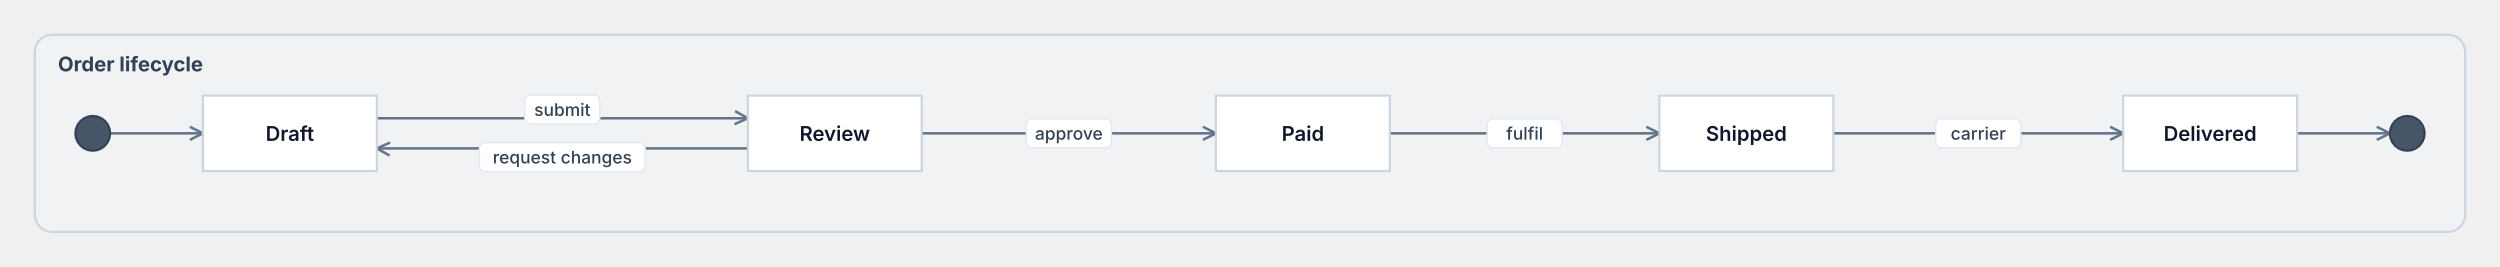
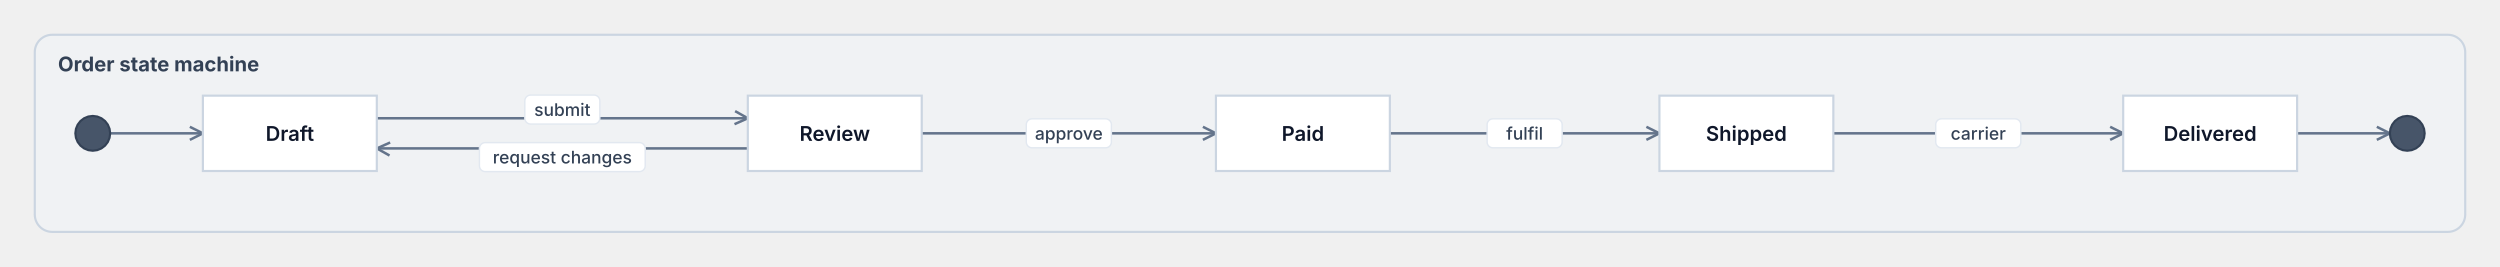
<svg xmlns="http://www.w3.org/2000/svg" viewBox="-24 -24 1725 184" width="1725" height="184" data-openflowkit-document="template-order-state" data-page="page-1" data-theme="light" data-pixel-ratio="1">
-   <g data-node-id="dsl-1q1oumc" transform="matrix(1 0 0 1 0 0)">
+   <g data-node-id="dsl-11yv1eo" transform="matrix(1 0 0 1 0 0)">
    <rect x="0" y="0" width="1677" height="136" rx="12" fill="rgba(241,245,249,0.52)" stroke="#cbd5e1" stroke-width="1.5" />
    <g>
-       <text x="16" y="20" text-anchor="start" dominant-baseline="middle" fill="#334155" font-family="Inter, ui-sans-serif, system-ui, sans-serif" font-size="14" font-weight="700">Order lifecycle</text>
+       <text x="16" y="20" text-anchor="start" dominant-baseline="middle" fill="#334155" font-family="Inter, ui-sans-serif, system-ui, sans-serif" font-size="14" font-weight="700">Order state machine</text>
    </g>
  </g>
  <g data-connector-id="edge:state-start-&gt;draft:1">
    <path d="M52 68 L116 68" fill="none" stroke="#64748b" stroke-width="1.75" opacity="1" />
    <path d="M107 72.5 L116 68 L107 63.5" fill="none" stroke="#64748b" stroke-width="1.75" opacity="1" stroke-linejoin="round" />
  </g>
  <g data-connector-id="edge:draft-&gt;review:1">
    <path d="M236 57.6 L492 57.6" fill="none" stroke="#64748b" stroke-width="1.75" opacity="1" />
    <rect x="338.12" y="41.6" width="51.76" height="20" rx="4" fill="#ffffff" stroke="#e2e8f0" stroke-width="1" />
    <text x="364" y="51.6" text-anchor="middle" dominant-baseline="middle" fill="#334155" font-family="Inter, ui-sans-serif, system-ui, sans-serif" font-size="12" font-weight="500">submit</text>
    <path d="M482.799 61.674 L492 57.6 L483.221 52.684" fill="none" stroke="#64748b" stroke-width="1.75" opacity="1" stroke-linejoin="round" />
  </g>
  <g data-connector-id="edge:review-&gt;draft:1">
    <path d="M492 78.4 L236 78.4" fill="none" stroke="#64748b" stroke-width="1.75" opacity="1" />
    <rect x="306.8" y="74.4" width="114.4" height="20" rx="4" fill="#ffffff" stroke="#e2e8f0" stroke-width="1" />
    <text x="364" y="84.4" text-anchor="middle" dominant-baseline="middle" fill="#334155" font-family="Inter, ui-sans-serif, system-ui, sans-serif" font-size="12" font-weight="500">request changes</text>
    <path d="M245.201 74.326 L236 78.4 L244.779 83.316" fill="none" stroke="#64748b" stroke-width="1.75" opacity="1" stroke-linejoin="round" />
  </g>
  <g data-connector-id="edge:review-&gt;paid:1">
    <path d="M612 68 L815 68" fill="none" stroke="#64748b" stroke-width="1.75" opacity="1" />
    <rect x="684.14" y="58" width="58.72" height="20" rx="4" fill="#ffffff" stroke="#e2e8f0" stroke-width="1" />
    <text x="713.5" y="68" text-anchor="middle" dominant-baseline="middle" fill="#334155" font-family="Inter, ui-sans-serif, system-ui, sans-serif" font-size="12" font-weight="500">approve</text>
    <path d="M806 72.5 L815 68 L806 63.5" fill="none" stroke="#64748b" stroke-width="1.75" opacity="1" stroke-linejoin="round" />
  </g>
  <g data-connector-id="edge:paid-&gt;shipped:1">
    <path d="M935 68 L1121 68" fill="none" stroke="#64748b" stroke-width="1.75" opacity="1" />
    <rect x="1002.12" y="58" width="51.76" height="20" rx="4" fill="#ffffff" stroke="#e2e8f0" stroke-width="1" />
    <text x="1028" y="68" text-anchor="middle" dominant-baseline="middle" fill="#334155" font-family="Inter, ui-sans-serif, system-ui, sans-serif" font-size="12" font-weight="500">fulfil</text>
    <path d="M1112 72.5 L1121 68 L1112 63.5" fill="none" stroke="#64748b" stroke-width="1.75" opacity="1" stroke-linejoin="round" />
  </g>
  <g data-connector-id="edge:shipped-&gt;delivered:1">
    <path d="M1241 68 L1441 68" fill="none" stroke="#64748b" stroke-width="1.75" opacity="1" />
    <rect x="1311.64" y="58" width="58.72" height="20" rx="4" fill="#ffffff" stroke="#e2e8f0" stroke-width="1" />
    <text x="1341" y="68" text-anchor="middle" dominant-baseline="middle" fill="#334155" font-family="Inter, ui-sans-serif, system-ui, sans-serif" font-size="12" font-weight="500">carrier</text>
    <path d="M1432 72.5 L1441 68 L1432 63.5" fill="none" stroke="#64748b" stroke-width="1.75" opacity="1" stroke-linejoin="round" />
  </g>
  <g data-connector-id="edge:delivered-&gt;state-end:1">
    <path d="M1561 68 L1625 68" fill="none" stroke="#64748b" stroke-width="1.75" opacity="1" />
    <path d="M1616 72.5 L1625 68 L1616 63.5" fill="none" stroke="#64748b" stroke-width="1.75" opacity="1" stroke-linejoin="round" />
  </g>
  <g data-node-id="state-start" transform="matrix(1 0 0 1 28 56)">
    <path d="M24 12 L23.591 15.106 L22.392 18 L20.485 20.485 L18 22.392 L15.106 23.591 L12 24 L8.894 23.591 L6 22.392 L3.515 20.485 L1.608 18 L0.409 15.106 L0 12 L0.409 8.894 L1.608 6 L3.515 3.515 L6 1.608 L8.894 0.409 L12 0 L15.106 0.409 L18 1.608 L20.485 3.515 L22.392 6 L23.591 8.894 Z" fill="#475569" stroke="#334155" stroke-width="1.5" />
    <g>
      <text x="12" y="12" text-anchor="middle" dominant-baseline="middle" fill="#ffffff" font-family="Inter, ui-sans-serif, system-ui, sans-serif" font-size="14" font-weight="600" />
    </g>
  </g>
  <g data-node-id="draft" transform="matrix(1 0 0 1 116 42)">
    <rect x="0" y="0" width="120" height="52" fill="#ffffff" stroke="#cbd5e1" stroke-width="1.5" />
    <g>
      <text x="60" y="26" text-anchor="middle" dominant-baseline="middle" fill="#0f172a" font-family="Inter, ui-sans-serif, system-ui, sans-serif" font-size="14" font-weight="600">Draft</text>
    </g>
  </g>
  <g data-node-id="review" transform="matrix(1 0 0 1 492 42)">
    <rect x="0" y="0" width="120" height="52" fill="#ffffff" stroke="#cbd5e1" stroke-width="1.5" />
    <g>
      <text x="60" y="26" text-anchor="middle" dominant-baseline="middle" fill="#0f172a" font-family="Inter, ui-sans-serif, system-ui, sans-serif" font-size="14" font-weight="600">Review</text>
    </g>
  </g>
  <g data-node-id="paid" transform="matrix(1 0 0 1 815 42)">
    <rect x="0" y="0" width="120" height="52" fill="#ffffff" stroke="#cbd5e1" stroke-width="1.5" />
    <g>
      <text x="60" y="26" text-anchor="middle" dominant-baseline="middle" fill="#0f172a" font-family="Inter, ui-sans-serif, system-ui, sans-serif" font-size="14" font-weight="600">Paid</text>
    </g>
  </g>
  <g data-node-id="shipped" transform="matrix(1 0 0 1 1121 42)">
    <rect x="0" y="0" width="120" height="52" fill="#ffffff" stroke="#cbd5e1" stroke-width="1.5" />
    <g>
      <text x="60" y="26" text-anchor="middle" dominant-baseline="middle" fill="#0f172a" font-family="Inter, ui-sans-serif, system-ui, sans-serif" font-size="14" font-weight="600">Shipped</text>
    </g>
  </g>
  <g data-node-id="delivered" transform="matrix(1 0 0 1 1441 42)">
    <rect x="0" y="0" width="120" height="52" fill="#ffffff" stroke="#cbd5e1" stroke-width="1.5" />
    <g>
      <text x="60" y="26" text-anchor="middle" dominant-baseline="middle" fill="#0f172a" font-family="Inter, ui-sans-serif, system-ui, sans-serif" font-size="14" font-weight="600">Delivered</text>
    </g>
  </g>
  <g data-node-id="state-end" transform="matrix(1 0 0 1 1625 56)">
    <path d="M24 12 L23.591 15.106 L22.392 18 L20.485 20.485 L18 22.392 L15.106 23.591 L12 24 L8.894 23.591 L6 22.392 L3.515 20.485 L1.608 18 L0.409 15.106 L0 12 L0.409 8.894 L1.608 6 L3.515 3.515 L6 1.608 L8.894 0.409 L12 0 L15.106 0.409 L18 1.608 L20.485 3.515 L22.392 6 L23.591 8.894 Z" fill="#475569" stroke="#334155" stroke-width="1.5" />
    <g>
      <text x="12" y="12" text-anchor="middle" dominant-baseline="middle" fill="#ffffff" font-family="Inter, ui-sans-serif, system-ui, sans-serif" font-size="14" font-weight="600" />
    </g>
  </g>
</svg>
